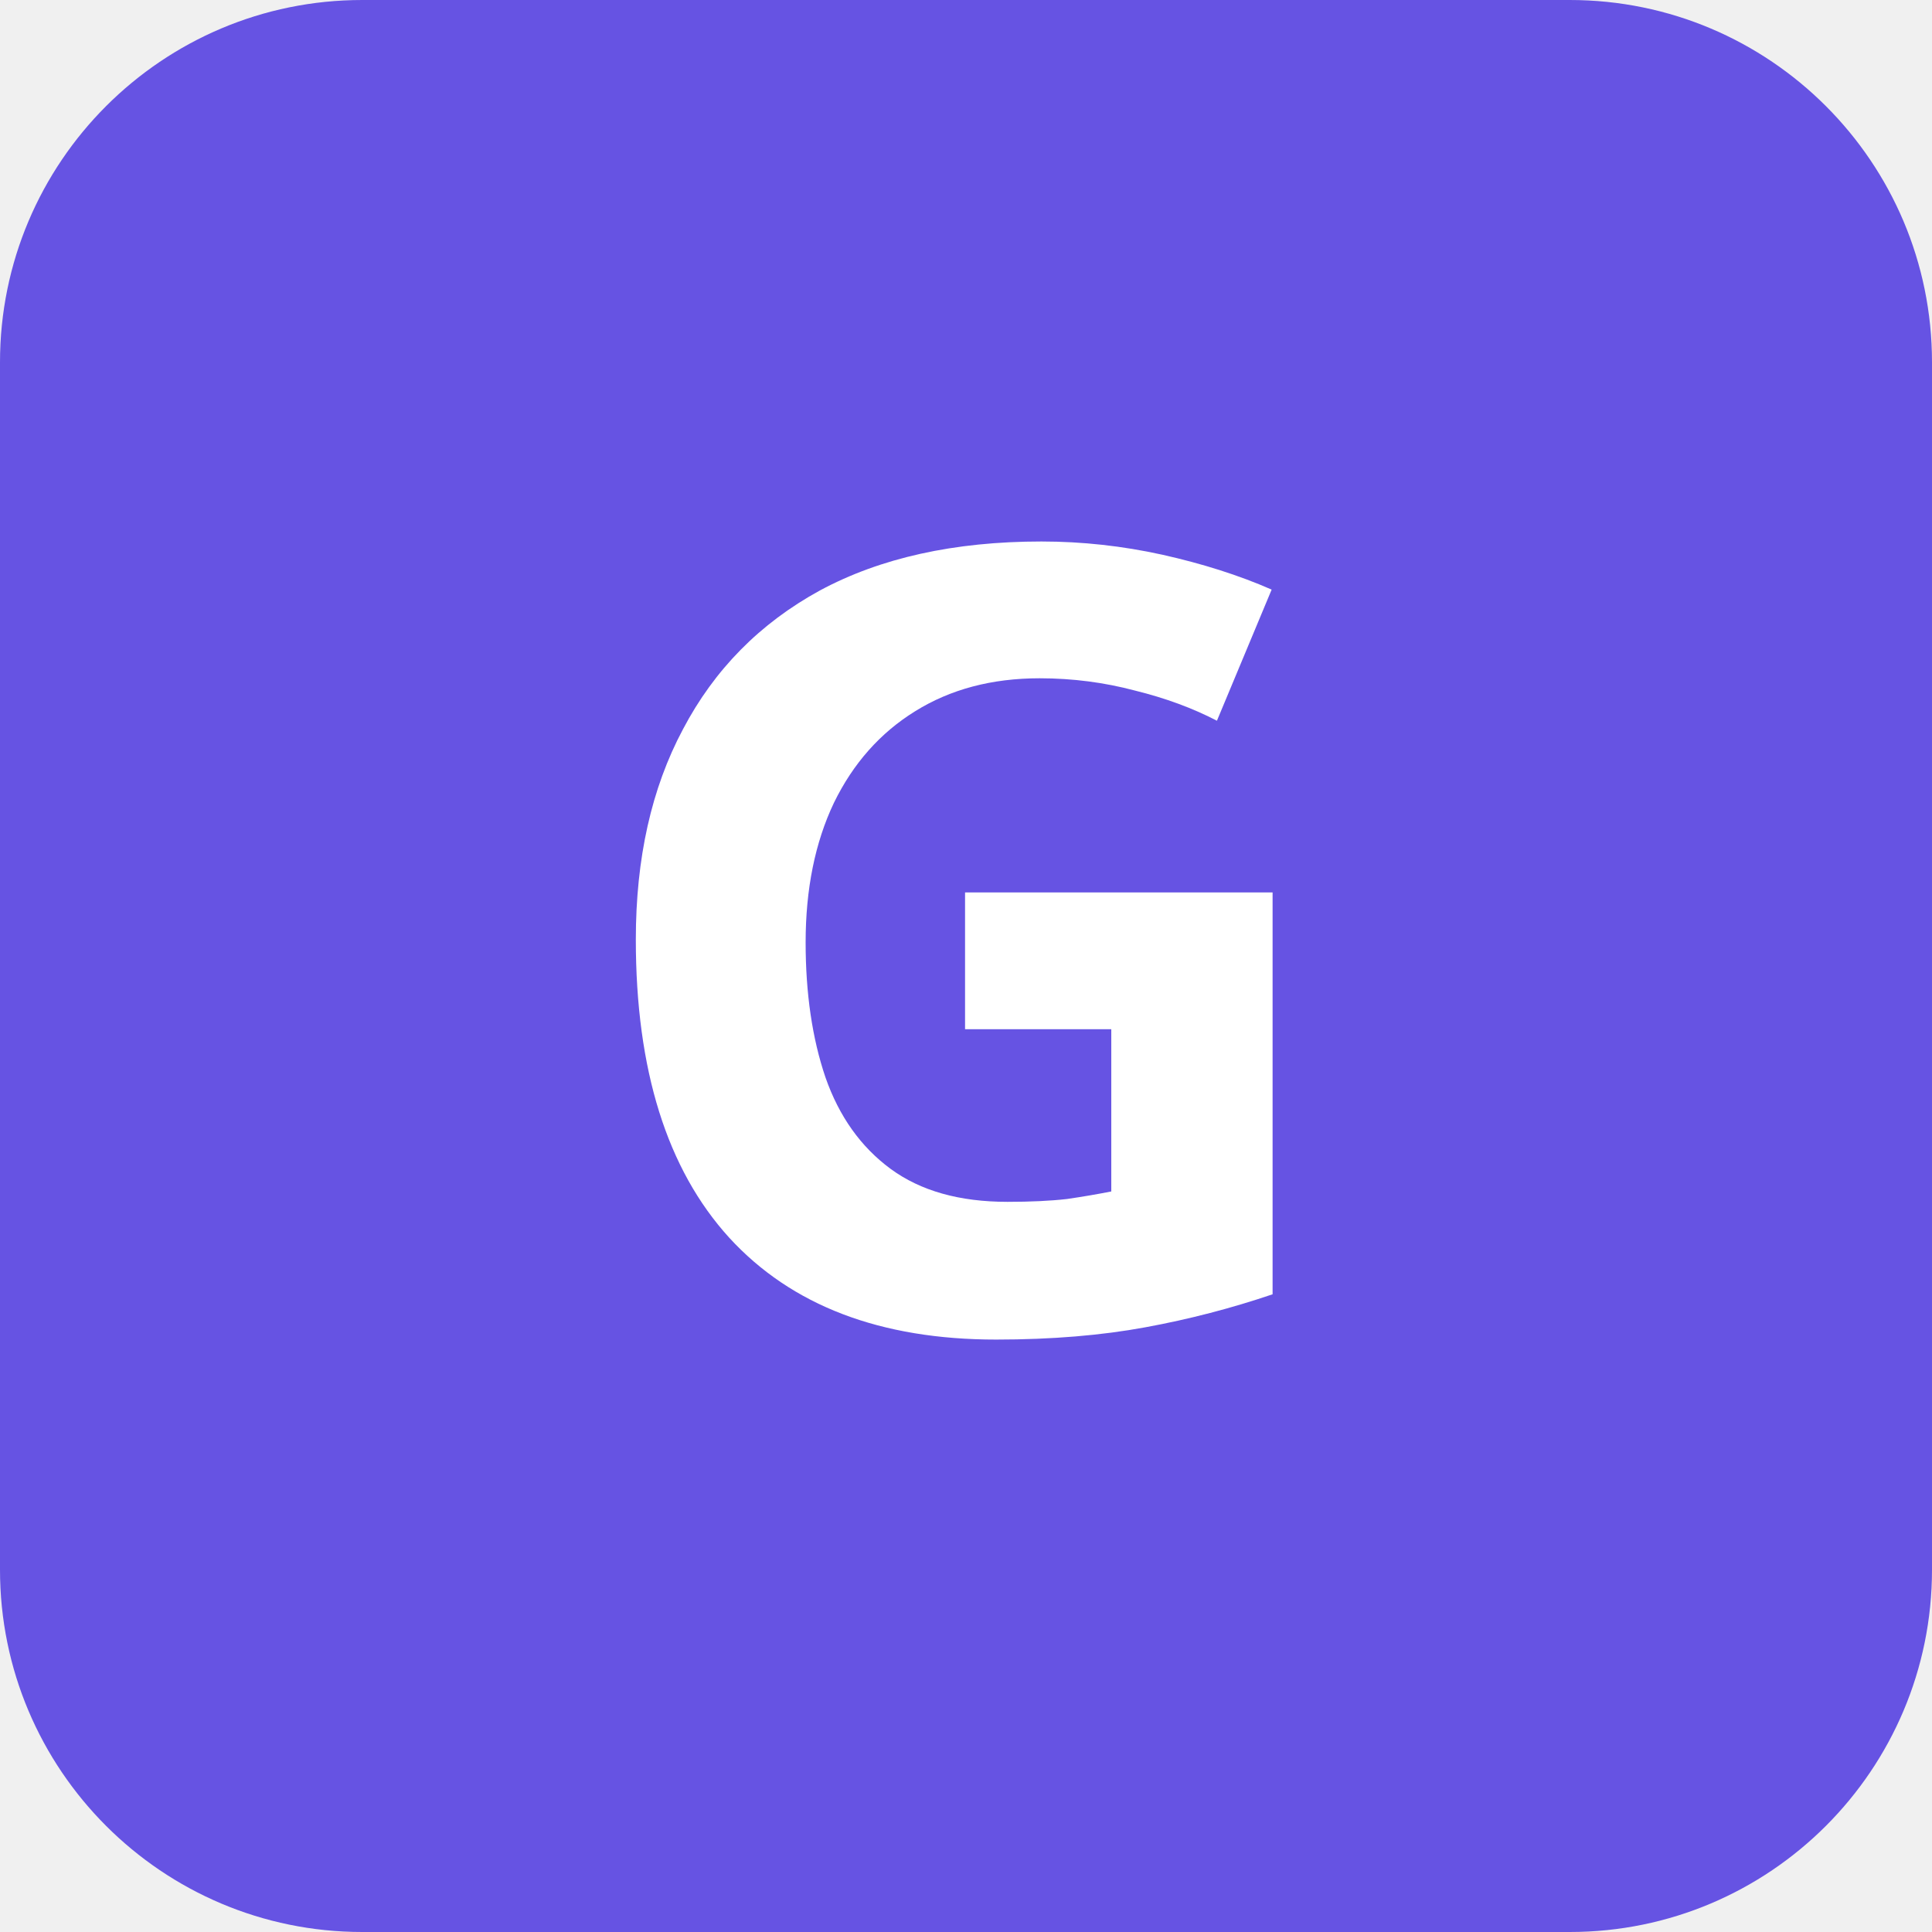
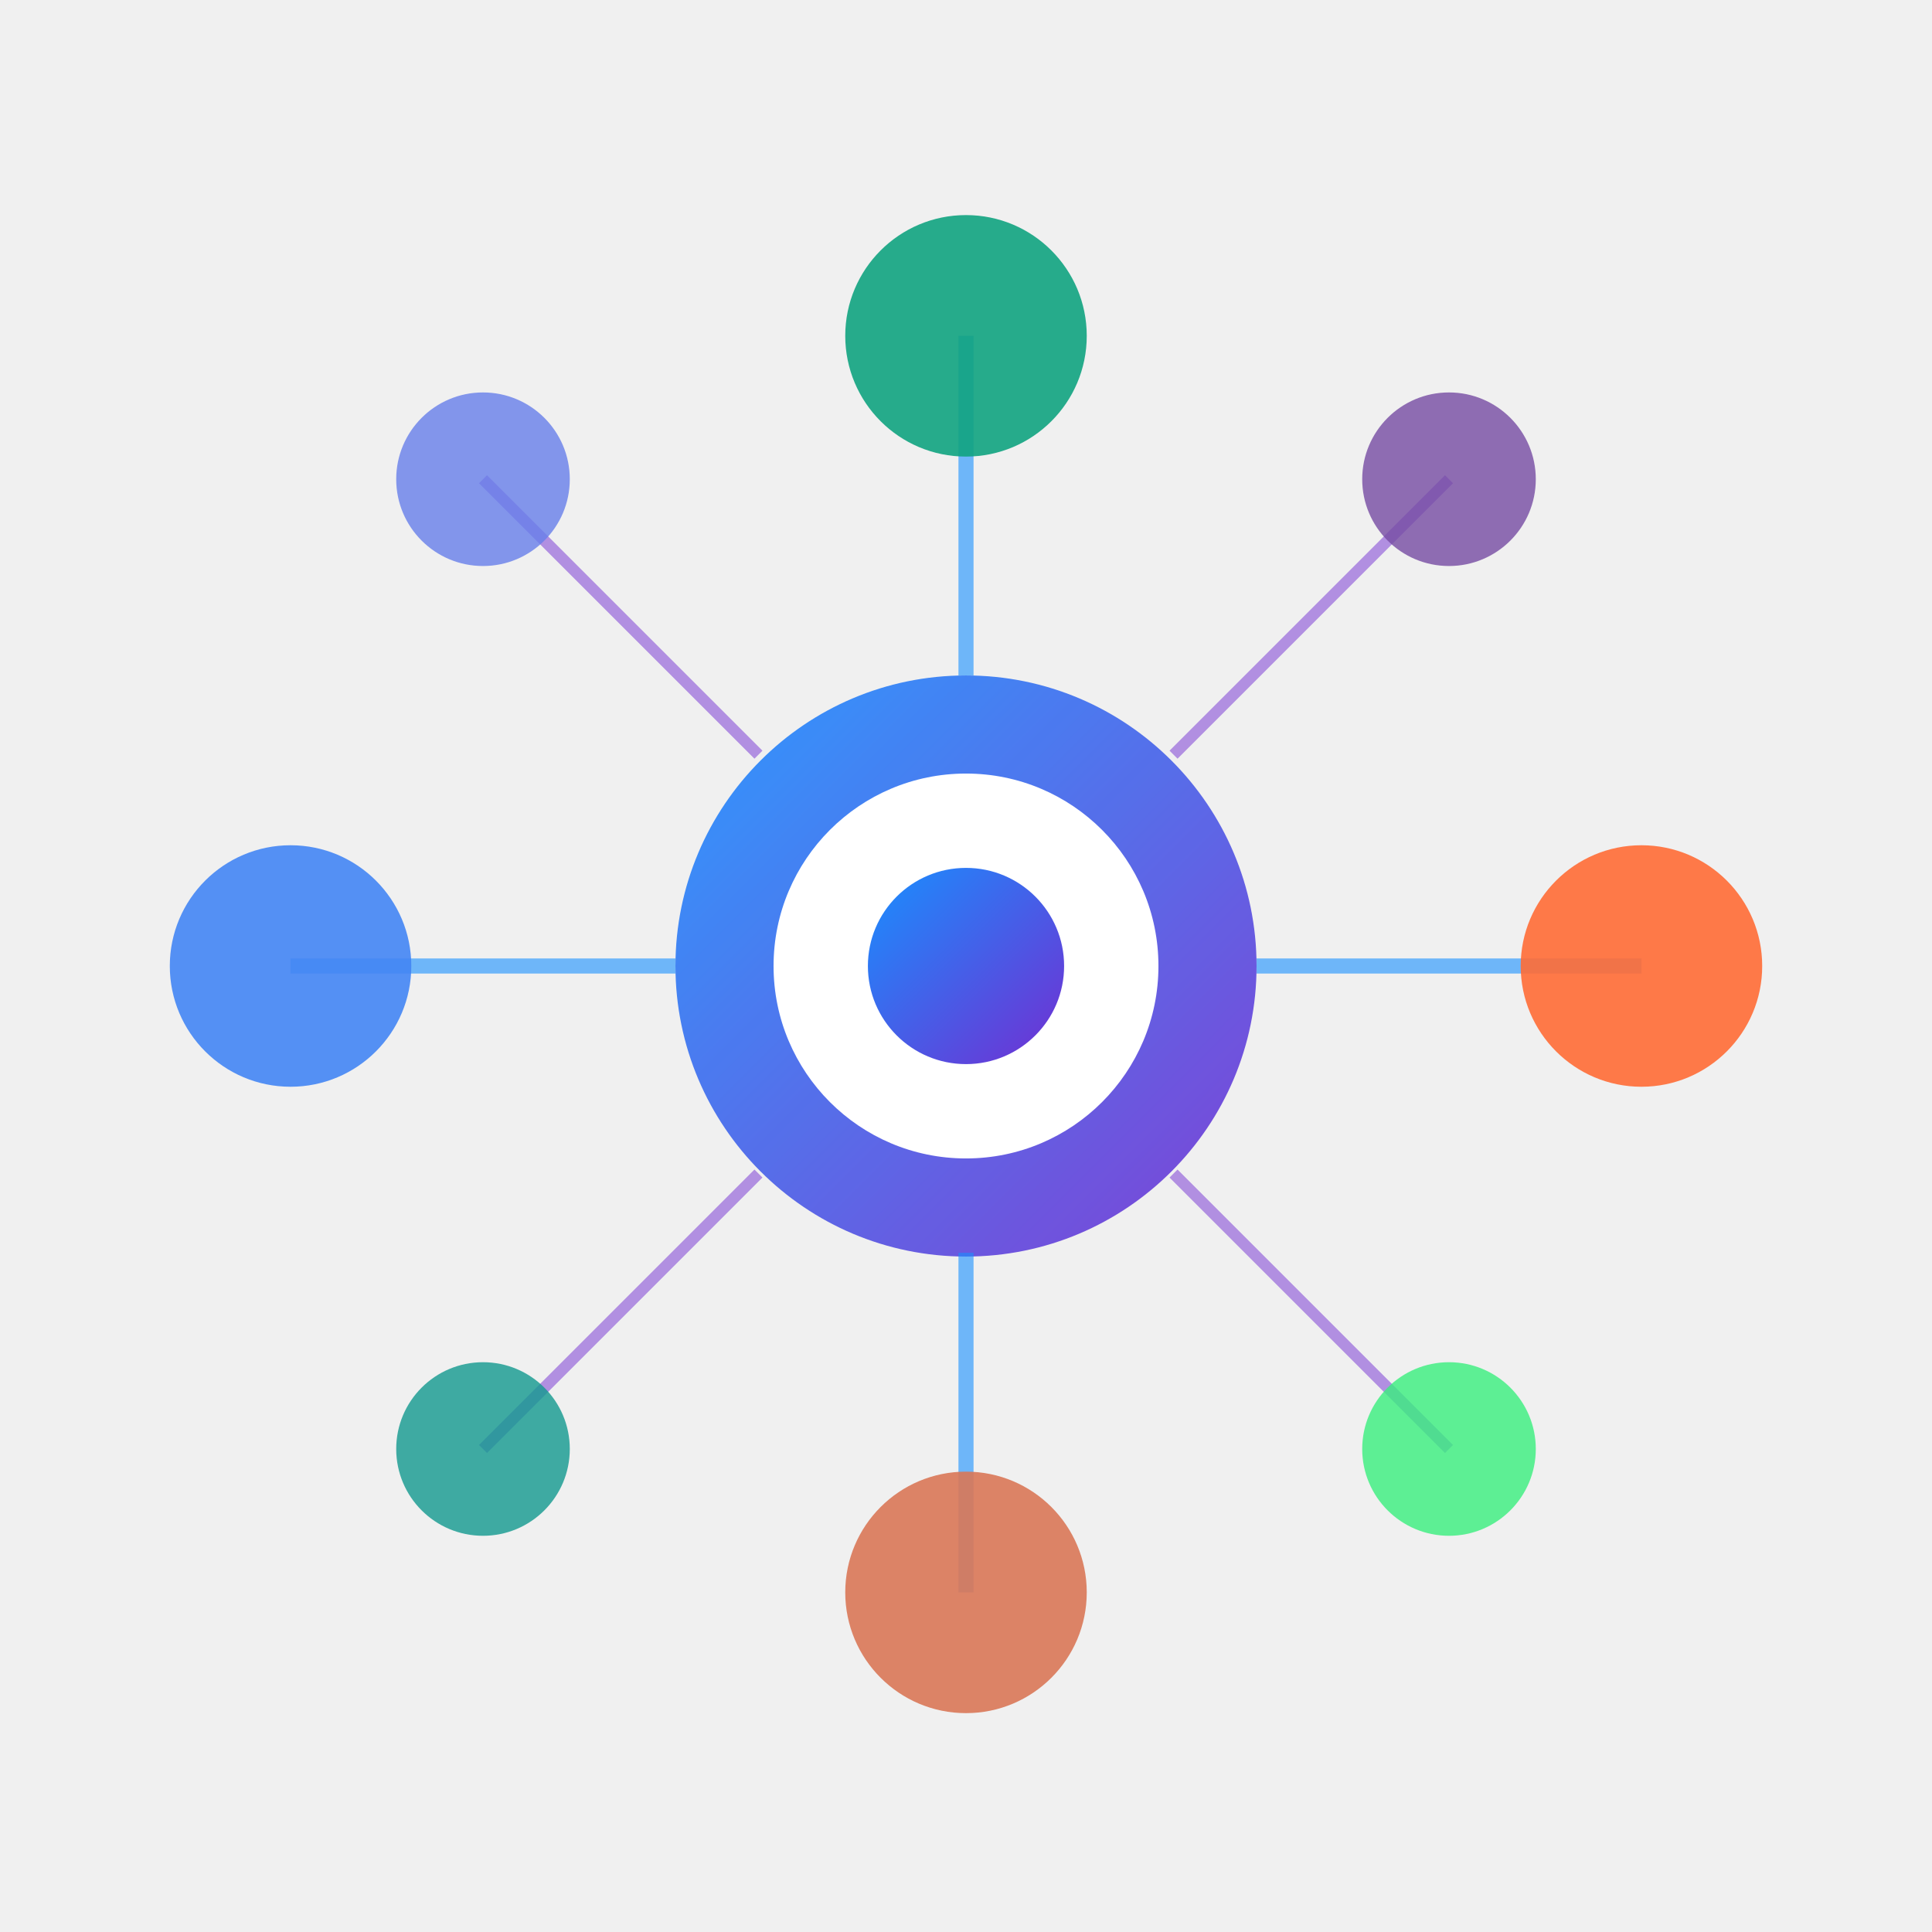
- <svg xmlns="http://www.w3.org/2000/svg" viewBox="0 0 32 32">
-   <rect width="32" height="32" rx="6" fill="#6653e3" />
-   <text x="16" y="22" font-size="18" font-family="sans-serif" font-weight="bold" fill="#fff" text-anchor="middle">G</text>
+ <svg xmlns="http://www.w3.org/2000/svg" viewBox="0 0 512 512" width="512" height="512">
+   <defs>
+     <linearGradient id="primaryGrad" x1="0%" y1="0%" x2="100%" y2="100%">
+       <stop offset="0%" style="stop-color:#1890ff;stop-opacity:1" />
+       <stop offset="100%" style="stop-color:#722ed1;stop-opacity:1" />
+     </linearGradient>
+   </defs>
+   <g transform="translate(0, 0)">
+     <circle cx="256" cy="256" r="77" fill="url(#primaryGrad)" opacity="0.9" />
+     <circle cx="256" cy="256" r="51" fill="white" />
+     <circle cx="256" cy="256" r="26" fill="url(#primaryGrad)" />
+     <line x1="256" y1="179" x2="256" y2="89" stroke="#1890ff" stroke-width="4" opacity="0.6" />
+     <line x1="256" y1="332" x2="256" y2="422" stroke="#1890ff" stroke-width="4" opacity="0.6" />
+     <line x1="179" y1="256" x2="77" y2="256" stroke="#1890ff" stroke-width="4" opacity="0.6" />
+     <line x1="333" y1="256" x2="435" y2="256" stroke="#1890ff" stroke-width="4" opacity="0.6" />
+     <line x1="201" y1="200" x2="128" y2="127" stroke="#722ed1" stroke-width="3" opacity="0.5" />
+     <line x1="311" y1="200" x2="384" y2="127" stroke="#722ed1" stroke-width="3" opacity="0.5" />
+     <line x1="201" y1="311" x2="128" y2="384" stroke="#722ed1" stroke-width="3" opacity="0.5" />
+     <line x1="311" y1="311" x2="384" y2="384" stroke="#722ed1" stroke-width="3" opacity="0.5" />
+     <circle cx="256" cy="89" r="32" fill="#10a37f" opacity="0.9" />
+     <circle cx="256" cy="422" r="32" fill="#d97757" opacity="0.9" />
+     <circle cx="77" cy="256" r="32" fill="#4285f4" opacity="0.9" />
+     <circle cx="435" cy="256" r="32" fill="#ff6b35" opacity="0.9" />
+     <circle cx="128" cy="127" r="23" fill="#667eea" opacity="0.8" />
+     <circle cx="384" cy="127" r="23" fill="#764ba2" opacity="0.8" />
+     <circle cx="128" cy="384" r="23" fill="#11998e" opacity="0.8" />
+     <circle cx="384" cy="384" r="23" fill="#38ef7d" opacity="0.8" />
+   </g>
</svg>
